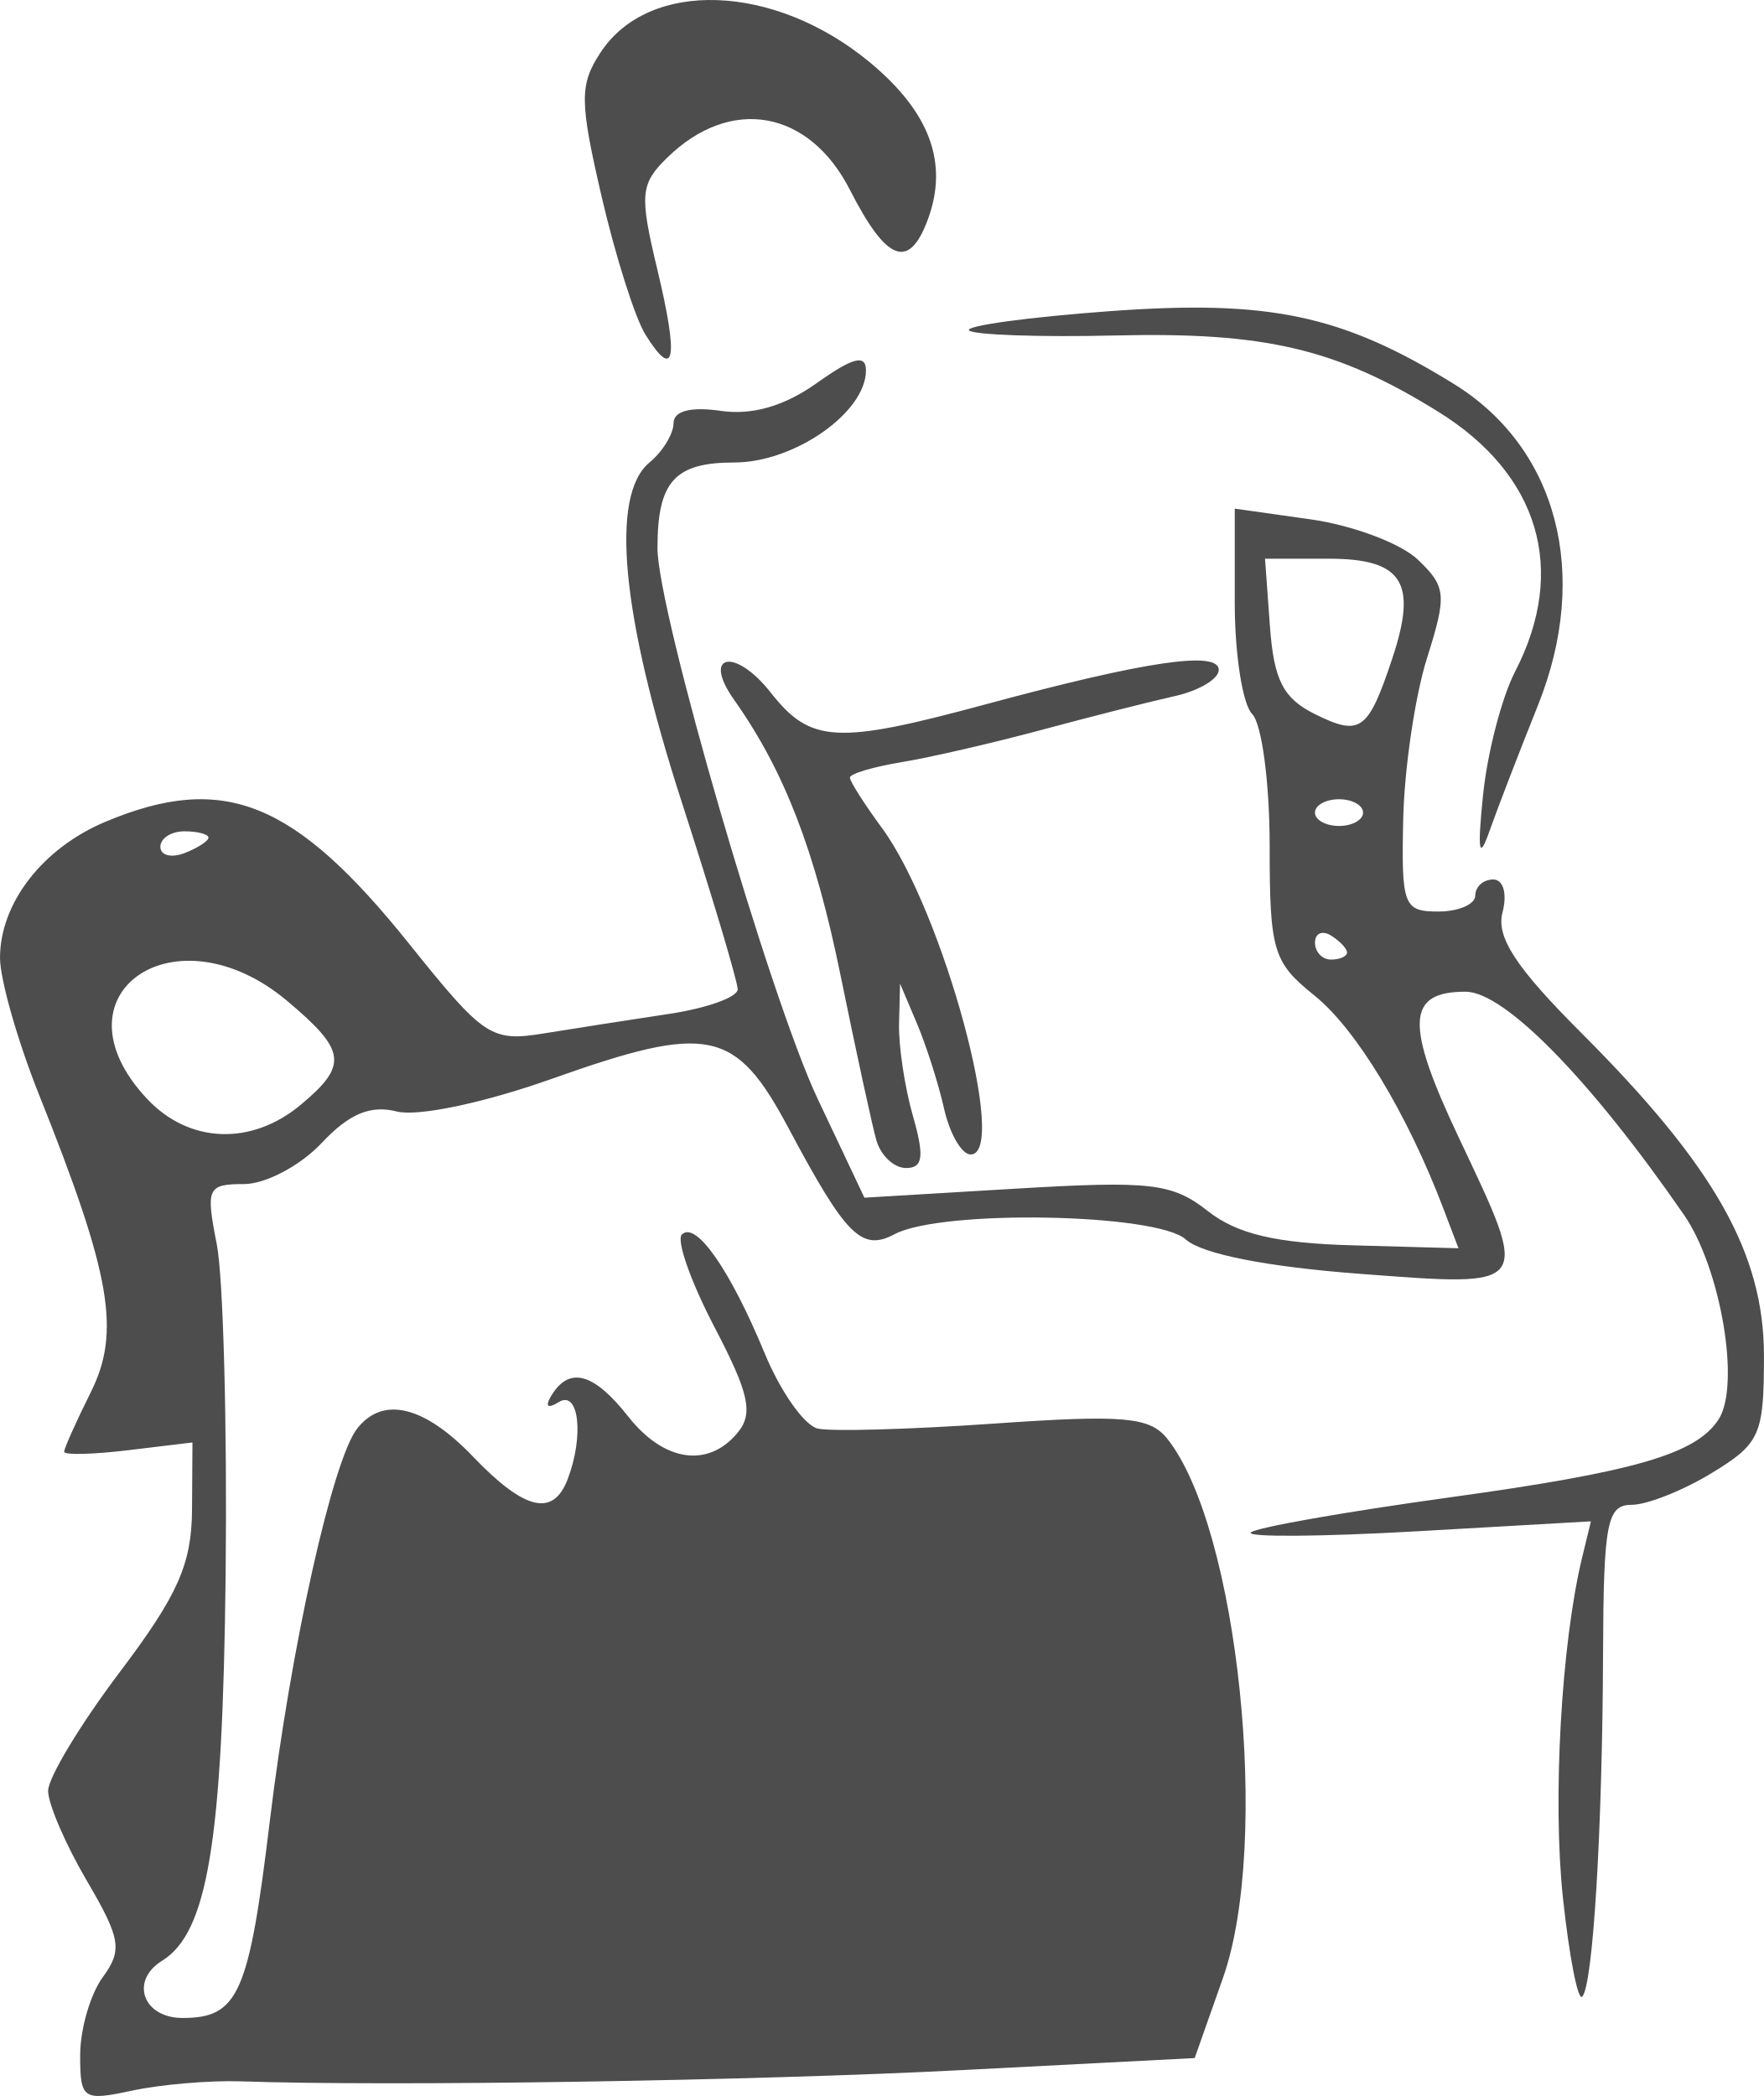
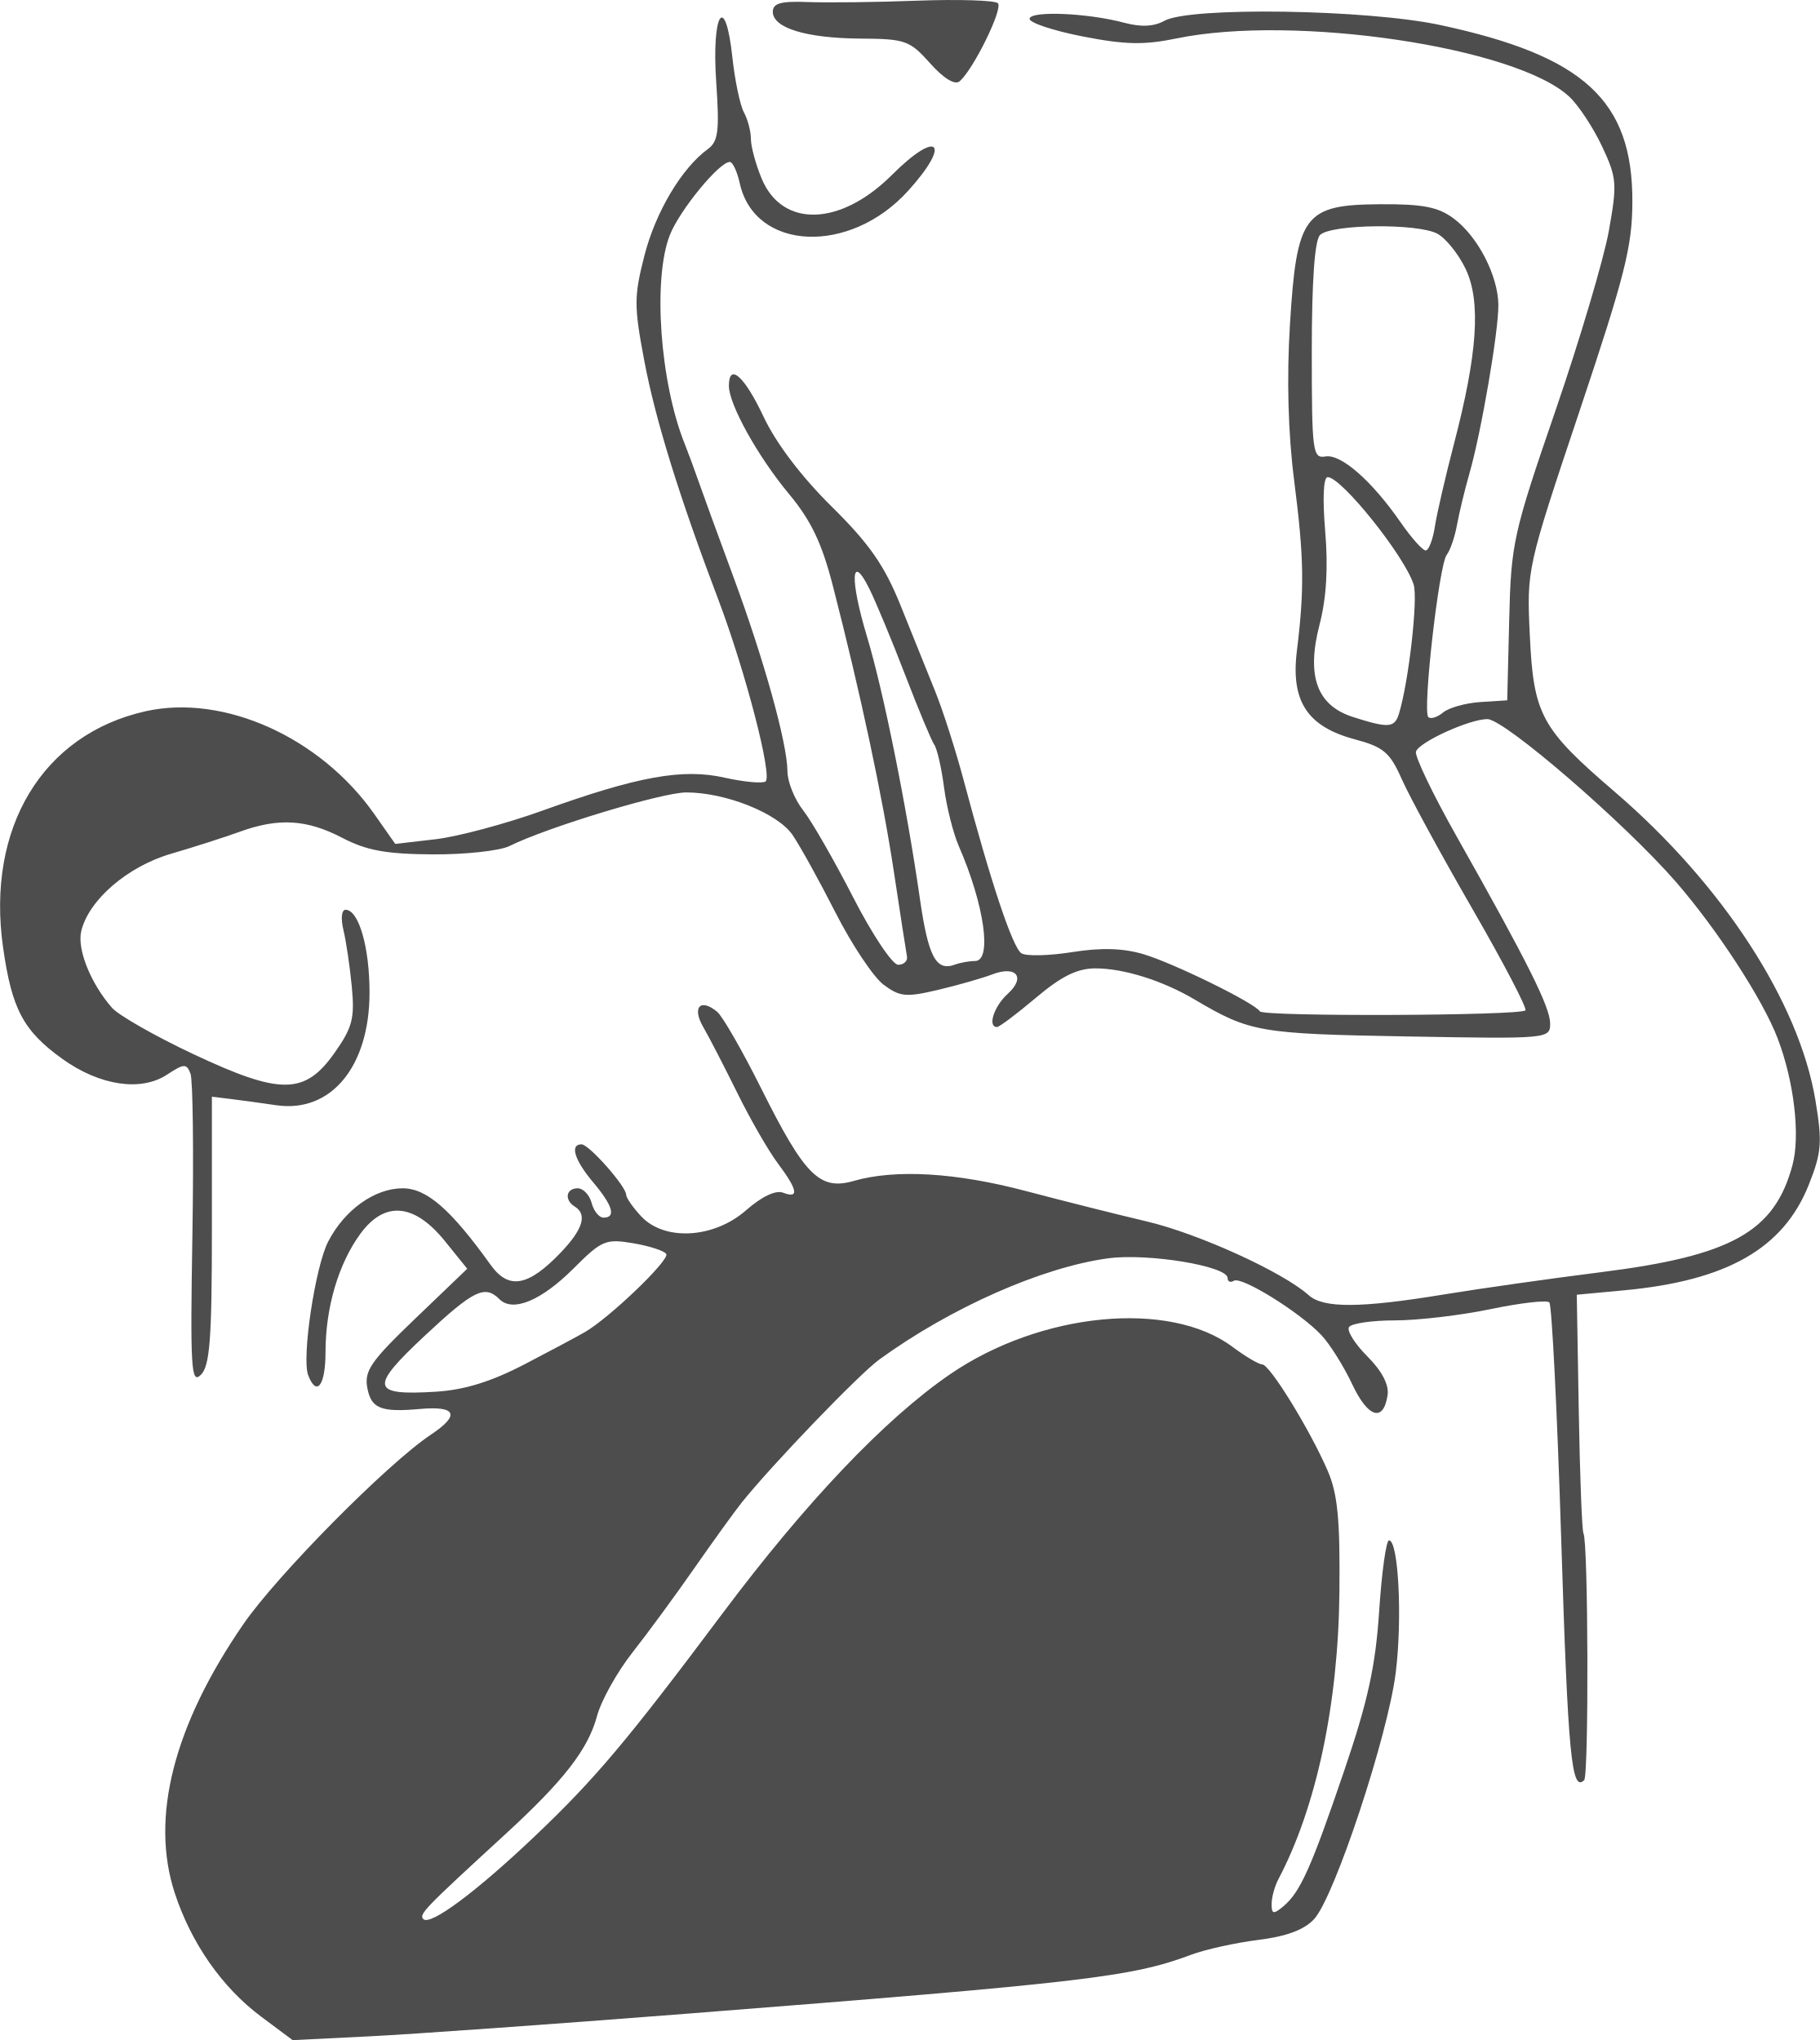
- <svg xmlns="http://www.w3.org/2000/svg" width="72.76mm" height="86.456mm" viewBox="0 0 72.76 86.456" version="1.1" id="svg1" xml:space="preserve">
+ <svg xmlns="http://www.w3.org/2000/svg" width="87.542mm" height="98.158mm" viewBox="0 0 87.542 98.158" version="1.1" id="svg1" xml:space="preserve">
  <defs id="defs1" />
-   <g id="layer1" transform="translate(361.4326,-1621.079)">
-     <path style="fill:#4d4d4d;stroke-width:2.5" d="m -358.125,1705.841 c 0,-1.063 0.419,-2.506 0.93,-3.205 0.821,-1.123 0.744,-1.591 -0.661,-3.988 -0.875,-1.494 -1.592,-3.159 -1.592,-3.7 0,-0.541 1.332,-2.748 2.959,-4.903 2.395,-3.172 2.962,-4.447 2.977,-6.693 l 0.018,-2.774 -2.646,0.319 c -1.455,0.175 -2.646,0.205 -2.646,0.065 0,-0.14 0.494,-1.245 1.098,-2.456 1.245,-2.495 0.838,-4.842 -2.125,-12.249 -0.89,-2.225 -1.619,-4.776 -1.619,-5.667 0,-2.264 1.763,-4.535 4.365,-5.622 4.861,-2.031 7.779,-0.858 12.497,5.024 3.12,3.89 3.389,4.068 5.61,3.707 1.283,-0.207 3.598,-0.57 5.144,-0.802 1.546,-0.233 2.811,-0.688 2.811,-1.011 0,-0.323 -1.042,-3.81 -2.315,-7.749 -2.488,-7.697 -2.955,-12.627 -1.323,-13.981 0.546,-0.453 0.992,-1.182 0.992,-1.62 0,-0.506 0.712,-0.692 1.949,-0.51 1.297,0.19 2.625,-0.195 3.969,-1.152 1.48,-1.054 2.019,-1.192 2.019,-0.516 0,1.733 -2.952,3.798 -5.429,3.798 -2.464,0 -3.17,0.785 -3.17,3.527 -5.2e-4,2.604 4.638,18.556 6.605,22.715 l 1.931,4.083 6.257,-0.373 c 5.552,-0.331 6.443,-0.228 7.905,0.923 1.207,0.95 2.812,1.329 5.995,1.416 l 4.346,0.12 -0.62,-1.631 c -1.492,-3.925 -3.598,-7.408 -5.315,-8.789 -1.716,-1.38 -1.853,-1.838 -1.853,-6.192 0,-2.586 -0.324,-5.026 -0.72,-5.422 -0.396,-0.396 -0.72,-2.465 -0.72,-4.597 v -3.877 l 3.142,0.444 c 1.728,0.245 3.714,0.992 4.414,1.662 1.168,1.118 1.198,1.451 0.374,4.062 -0.494,1.564 -0.935,4.555 -0.981,6.647 -0.078,3.557 0.015,3.804 1.445,3.804 0.84,0 1.528,-0.298 1.528,-0.661 0,-0.364 0.332,-0.661 0.739,-0.661 0.42,0 0.585,0.587 0.383,1.361 -0.266,1.017 0.552,2.268 3.245,4.961 5.505,5.505 7.54,9.102 7.54,13.33 0,3.26 -0.158,3.615 -2.15,4.829 -1.182,0.721 -2.671,1.312 -3.307,1.313 -1.017,0 -1.16,0.744 -1.18,6.121 -0.027,7.319 -0.416,13.723 -0.861,14.168 -0.177,0.177 -0.534,-1.653 -0.793,-4.067 -0.434,-4.053 -0.069,-10.509 0.794,-14.061 l 0.36,-1.48 -7.18,0.411 c -3.949,0.225 -7.031,0.247 -6.849,0.05 0.182,-0.2 3.881,-0.852 8.219,-1.451 7.627,-1.053 10.145,-1.783 11.074,-3.211 0.914,-1.405 0.097,-6.237 -1.428,-8.444 -3.857,-5.582 -7.4,-9.201 -9.007,-9.201 -2.439,0 -2.502,1.319 -0.286,6.003 2.97,6.279 3.048,6.171 -4.094,5.632 -3.825,-0.289 -6.5,-0.818 -7.162,-1.417 -1.194,-1.081 -10.071,-1.242 -12.001,-0.22 -1.369,0.726 -2.004,0.092 -4.387,-4.377 -2.183,-4.094 -3.292,-4.324 -9.768,-2.025 -2.787,0.989 -5.513,1.564 -6.385,1.345 -1.095,-0.275 -1.965,0.09 -3.107,1.306 -0.872,0.928 -2.311,1.688 -3.198,1.688 -1.509,0 -1.581,0.158 -1.122,2.481 0.269,1.364 0.433,7.519 0.365,13.676 -0.123,10.974 -0.742,14.719 -2.624,15.882 -1.333,0.824 -0.785,2.357 0.844,2.357 2.308,0 2.74,-0.976 3.606,-8.149 0.858,-7.11 2.583,-14.86 3.598,-16.16 1.062,-1.359 2.767,-0.947 4.783,1.157 2.122,2.215 3.299,2.498 3.898,0.938 0.687,-1.79 0.469,-3.704 -0.362,-3.19 -0.473,0.292 -0.584,0.182 -0.292,-0.291 0.737,-1.192 1.743,-0.909 3.158,0.89 1.466,1.863 3.29,2.134 4.505,0.67 0.663,-0.799 0.484,-1.619 -0.953,-4.368 -0.973,-1.861 -1.577,-3.576 -1.343,-3.811 0.578,-0.578 1.993,1.453 3.423,4.912 0.65,1.571 1.631,2.961 2.18,3.09 0.549,0.13 3.827,0.035 7.283,-0.205 5.318,-0.372 6.414,-0.278 7.131,0.617 2.936,3.665 4.281,16.645 2.304,22.247 l -1.167,3.307 -9.591,0.496 c -8.591,0.444 -23.561,0.678 -29.766,0.464 -1.273,-0.042 -3.282,0.128 -4.465,0.382 -2.04,0.438 -2.15,0.363 -2.15,-1.472 z m 9.095,-39.19 c 1.959,-1.634 1.882,-2.235 -0.547,-4.278 -4.636,-3.901 -9.836,-0.277 -5.787,4.033 1.731,1.843 4.3,1.942 6.334,0.245 z m 43.16,-6.282 c 0,-0.16 -0.298,-0.476 -0.661,-0.701 -0.364,-0.225 -0.661,-0.092 -0.661,0.291 0,0.385 0.298,0.701 0.661,0.701 0.364,0 0.661,-0.133 0.661,-0.291 z m -46.964,-4.74 c 0,-0.142 -0.447,-0.26 -0.992,-0.26 -0.546,0 -0.992,0.288 -0.992,0.64 0,0.352 0.446,0.469 0.992,0.26 0.546,-0.21 0.992,-0.498 0.992,-0.641 z m 47.625,-1.032 c 0,-0.303 -0.447,-0.551 -0.992,-0.551 -0.546,0 -0.992,0.247 -0.992,0.551 0,0.303 0.446,0.551 0.992,0.551 0.546,0 0.992,-0.247 0.992,-0.551 z m 1.205,-6.358 c 1.05,-3.145 0.428,-4.115 -2.636,-4.115 h -2.613 l 0.203,2.796 c 0.161,2.21 0.548,2.967 1.85,3.612 1.88,0.932 2.196,0.706 3.197,-2.293 z m -21.284,19.863 c -0.178,-0.637 -0.841,-3.688 -1.471,-6.78 -1.053,-5.162 -2.322,-8.449 -4.395,-11.379 -1.342,-1.897 0.039,-2.169 1.511,-0.298 1.644,2.091 2.715,2.15 8.849,0.491 6.598,-1.785 9.633,-2.233 9.633,-1.425 0,0.373 -0.819,0.86 -1.819,1.082 -1,0.223 -3.456,0.845 -5.457,1.384 -2.001,0.54 -4.605,1.141 -5.788,1.336 -1.182,0.195 -2.15,0.482 -2.15,0.639 0,0.158 0.594,1.091 1.319,2.077 2.53,3.438 5.265,13.552 3.642,13.469 -0.364,-0.025 -0.848,-0.868 -1.077,-1.887 -0.229,-1.019 -0.731,-2.597 -1.116,-3.506 l -0.7,-1.654 -0.042,1.658 c -0.022,0.912 0.235,2.623 0.573,3.804 0.479,1.671 0.416,2.145 -0.286,2.145 -0.496,0 -1.048,-0.521 -1.226,-1.157 z m 25.029,-14.233 c 0.176,-1.734 0.771,-4.027 1.323,-5.093 2.164,-4.184 0.996,-8.13 -3.172,-10.714 -4.199,-2.604 -7.125,-3.294 -13.34,-3.145 -3.117,0.075 -5.822,-0.025 -6.012,-0.207 -0.19,-0.19 2.422,-0.548 5.803,-0.796 6.58,-0.483 9.582,0.152 14.194,3.002 4.276,2.643 5.637,7.846 3.467,13.259 -0.781,1.948 -1.682,4.285 -2.002,5.194 -0.43,1.222 -0.499,0.831 -0.262,-1.5 z m -34.549,-18.985 c -0.427,-0.683 -1.24,-3.243 -1.807,-5.689 -0.914,-3.942 -0.92,-4.617 -0.049,-5.947 1.99,-3.037 7.151,-2.861 11.081,0.378 2.5,2.061 3.286,4.169 2.424,6.501 -0.778,2.103 -1.701,1.754 -3.217,-1.218 -1.685,-3.302 -4.917,-3.877 -7.523,-1.338 -1.124,1.095 -1.163,1.524 -0.422,4.616 0.891,3.712 0.723,4.636 -0.488,2.696 z" id="path78" />
+   <g id="layer1" transform="translate(376.4397,-1645.044)">
+     <path style="fill:#4d4d4d" d="m -363.876,1742.078 c -1.876,-1.399 -3.366,-3.531 -4.157,-5.948 -1.185,-3.622 -0.058,-8.048 3.291,-12.922 1.626,-2.367 6.941,-7.742 9.03,-9.132 1.422,-0.947 1.232,-1.394 -0.526,-1.237 -1.869,0.168 -2.341,-0.019 -2.528,-0.999 -0.159,-0.834 0.152,-1.287 2.31,-3.356 l 2.494,-2.392 -1.063,-1.318 c -1.481,-1.835 -2.904,-1.964 -4.075,-0.368 -1.057,1.441 -1.68,3.555 -1.68,5.705 0,1.598 -0.427,2.163 -0.834,1.103 -0.319,-0.832 0.338,-5.224 0.963,-6.431 0.79,-1.528 2.236,-2.562 3.582,-2.562 1.156,0 2.315,1.009 4.236,3.688 0.865,1.207 1.805,1.04 3.371,-0.598 1.066,-1.116 1.286,-1.832 0.677,-2.208 -0.517,-0.319 -0.43,-0.882 0.135,-0.882 0.268,0 0.571,0.318 0.673,0.706 0.101,0.388 0.358,0.706 0.57,0.706 0.618,0 0.451,-0.574 -0.496,-1.7 -0.902,-1.072 -1.134,-1.828 -0.561,-1.828 0.359,0 2.148,2.024 2.148,2.43 0,0.143 0.324,0.607 0.719,1.031 1.125,1.208 3.501,1.072 5.052,-0.29 0.751,-0.659 1.424,-0.979 1.776,-0.844 0.786,0.302 0.709,-0.131 -0.251,-1.412 -0.45,-0.6 -1.327,-2.123 -1.948,-3.385 -0.622,-1.261 -1.36,-2.69 -1.641,-3.175 -0.551,-0.951 -0.137,-1.403 0.67,-0.733 0.26,0.215 1.214,1.876 2.12,3.691 2.103,4.209 2.813,4.918 4.455,4.447 2.002,-0.574 4.912,-0.403 8.275,0.487 1.746,0.462 4.366,1.121 5.821,1.464 2.49,0.587 6.551,2.438 7.789,3.55 0.705,0.633 2.482,0.623 6.499,-0.036 1.746,-0.287 5.14,-0.768 7.542,-1.07 6.306,-0.793 8.366,-1.942 9.23,-5.151 0.384,-1.425 0.079,-4.029 -0.713,-6.104 -0.713,-1.868 -2.917,-5.256 -4.902,-7.538 -2.466,-2.834 -8.244,-7.822 -9.062,-7.822 -0.857,0 -3.271,1.097 -3.435,1.561 -0.074,0.209 0.807,2.046 1.956,4.083 3.42,6.06 4.499,8.22 4.499,9.005 0,0.734 -0.081,0.741 -6.918,0.62 -7.087,-0.126 -7.521,-0.202 -10.192,-1.781 -1.535,-0.908 -3.405,-1.494 -4.765,-1.494 -0.871,0 -1.633,0.376 -2.86,1.411 -0.92,0.776 -1.764,1.411 -1.875,1.411 -0.468,0 -0.147,-0.998 0.513,-1.595 0.884,-0.8 0.417,-1.383 -0.748,-0.935 -0.466,0.179 -1.633,0.512 -2.592,0.74 -1.549,0.367 -1.844,0.339 -2.629,-0.246 -0.486,-0.363 -1.527,-1.923 -2.312,-3.466 -0.785,-1.544 -1.717,-3.228 -2.07,-3.742 -0.716,-1.044 -3.217,-2.044 -5.112,-2.044 -1.159,0 -6.694,1.678 -8.5,2.577 -0.466,0.232 -2.133,0.414 -3.704,0.404 -2.231,-0.014 -3.181,-0.188 -4.341,-0.794 -1.713,-0.894 -3.068,-0.974 -4.946,-0.292 -0.732,0.266 -2.209,0.74 -3.284,1.053 -2.097,0.611 -3.967,2.218 -4.33,3.721 -0.21,0.869 0.448,2.514 1.476,3.691 0.316,0.362 2.07,1.362 3.897,2.223 4.218,1.987 5.382,1.977 6.816,-0.058 0.856,-1.215 0.971,-1.657 0.826,-3.175 -0.092,-0.97 -0.274,-2.2 -0.404,-2.734 -0.133,-0.546 -0.088,-0.97 0.102,-0.97 0.635,0 1.156,1.797 1.155,3.985 -0.002,3.567 -1.859,5.807 -4.492,5.419 -0.73,-0.107 -1.724,-0.243 -2.21,-0.302 l -0.882,-0.107 v 6.425 c 0,5.24 -0.098,6.522 -0.529,6.955 -0.47,0.472 -0.516,-0.273 -0.409,-6.705 0.066,-3.98 0.025,-7.484 -0.092,-7.787 -0.189,-0.493 -0.31,-0.487 -1.138,0.056 -1.253,0.821 -3.231,0.522 -5.019,-0.759 -1.88,-1.348 -2.438,-2.394 -2.859,-5.367 -0.817,-5.757 1.897,-10.255 6.857,-11.365 3.757,-0.841 8.403,1.248 11.001,4.946 l 1.009,1.437 1.94,-0.225 c 1.067,-0.124 3.38,-0.743 5.14,-1.376 4.59,-1.651 6.74,-2.041 8.763,-1.587 0.916,0.205 1.801,0.289 1.968,0.186 0.356,-0.22 -0.965,-5.312 -2.272,-8.761 -1.878,-4.953 -3.013,-8.614 -3.552,-11.453 -0.505,-2.662 -0.505,-3.121 9.8e-4,-5.095 0.536,-2.092 1.792,-4.204 3.044,-5.117 0.508,-0.37 0.571,-0.865 0.41,-3.213 -0.23,-3.355 0.434,-4.383 0.777,-1.204 0.121,1.118 0.371,2.309 0.555,2.646 0.185,0.337 0.336,0.913 0.336,1.28 0,0.367 0.234,1.228 0.52,1.913 0.992,2.375 3.789,2.292 6.268,-0.186 2.216,-2.216 2.883,-1.565 0.781,0.762 -2.81,3.111 -7.388,2.907 -8.106,-0.361 -0.123,-0.562 -0.339,-1.022 -0.48,-1.022 -0.507,0 -2.41,2.32 -2.881,3.512 -0.833,2.11 -0.476,7.105 0.72,10.07 0.156,0.388 0.45,1.182 0.652,1.764 0.202,0.582 0.954,2.646 1.672,4.586 1.486,4.019 2.603,8.035 2.612,9.389 0.003,0.507 0.342,1.349 0.752,1.871 0.41,0.521 1.495,2.408 2.41,4.193 0.915,1.784 1.889,3.244 2.164,3.244 0.275,0 0.466,-0.183 0.423,-0.406 -0.042,-0.224 -0.324,-2.049 -0.627,-4.057 -0.548,-3.638 -1.61,-8.614 -2.939,-13.778 -0.527,-2.048 -1.047,-3.136 -2.106,-4.41 -1.5,-1.803 -2.894,-4.31 -2.894,-5.205 0,-1.135 0.75,-0.467 1.668,1.485 0.596,1.27 1.822,2.887 3.275,4.322 1.817,1.794 2.539,2.831 3.318,4.763 0.548,1.358 1.301,3.227 1.673,4.153 0.372,0.926 0.981,2.831 1.355,4.233 1.318,4.95 2.365,8.088 2.786,8.348 0.234,0.145 1.331,0.119 2.436,-0.057 1.39,-0.222 2.446,-0.192 3.422,0.096 1.449,0.427 5.361,2.348 5.613,2.755 0.16,0.259 12.513,0.212 12.773,-0.049 0.093,-0.093 -1.055,-2.292 -2.552,-4.885 -1.497,-2.594 -3.021,-5.394 -3.388,-6.222 -0.579,-1.308 -0.877,-1.562 -2.27,-1.935 -2.281,-0.61 -3.082,-1.831 -2.785,-4.245 0.369,-3.009 0.347,-4.476 -0.128,-8.189 -0.294,-2.299 -0.365,-4.918 -0.205,-7.519 0.326,-5.298 0.681,-5.77 4.355,-5.793 2.028,-0.013 2.774,0.132 3.517,0.682 1.162,0.859 2.141,2.751 2.155,4.163 0.012,1.264 -0.824,6.133 -1.393,8.114 -0.223,0.776 -0.491,1.887 -0.597,2.469 -0.105,0.582 -0.328,1.231 -0.495,1.442 -0.37,0.467 -1.171,7.52 -0.886,7.805 0.112,0.112 0.431,0.014 0.71,-0.218 0.279,-0.232 1.088,-0.458 1.797,-0.504 l 1.29,-0.083 0.095,-3.868 c 0.09,-3.696 0.189,-4.144 2.226,-10.071 1.172,-3.412 2.327,-7.303 2.568,-8.647 0.407,-2.278 0.385,-2.554 -0.328,-4.071 -0.421,-0.895 -1.127,-1.967 -1.57,-2.383 -2.545,-2.391 -13.23,-3.979 -18.898,-2.808 -1.568,0.324 -2.485,0.304 -4.534,-0.099 -1.413,-0.278 -2.555,-0.659 -2.538,-0.847 0.035,-0.395 2.793,-0.28 4.548,0.19 0.816,0.218 1.434,0.189 1.94,-0.093 1.224,-0.682 9.746,-0.551 13.267,0.204 6.923,1.485 9.256,3.63 9.245,8.499 -0.005,2.154 -0.357,3.547 -2.545,10.084 -2.531,7.561 -2.539,7.595 -2.39,10.76 0.18,3.85 0.533,4.502 4.09,7.556 5.182,4.449 8.872,10.126 9.654,14.854 0.333,2.011 0.294,2.497 -0.322,4.049 -1.218,3.066 -3.933,4.617 -8.89,5.08 l -2.272,0.212 0.097,5.638 c 0.053,3.101 0.155,5.731 0.225,5.846 0.23,0.372 0.262,11.644 0.034,11.872 -0.607,0.607 -0.778,-1.176 -1.103,-11.537 -0.194,-6.177 -0.452,-11.33 -0.573,-11.45 -0.121,-0.121 -1.391,0.025 -2.822,0.323 -1.431,0.299 -3.506,0.543 -4.61,0.543 -1.104,2e-4 -2.098,0.146 -2.207,0.324 -0.11,0.178 0.289,0.812 0.886,1.409 0.693,0.693 1.045,1.363 0.973,1.854 -0.196,1.332 -0.941,1.107 -1.702,-0.512 -0.404,-0.859 -1.068,-1.921 -1.476,-2.358 -1.015,-1.089 -3.849,-2.852 -4.218,-2.624 -0.166,0.102 -0.301,0.043 -0.301,-0.131 0,-0.576 -3.835,-1.208 -5.754,-0.948 -3.172,0.429 -7.569,2.374 -11.003,4.868 -0.979,0.711 -5.175,5.076 -6.624,6.889 -0.345,0.432 -1.368,1.85 -2.274,3.151 -0.906,1.302 -2.248,3.13 -2.982,4.064 -0.734,0.934 -1.497,2.301 -1.696,3.039 -0.434,1.613 -1.59,3.104 -4.417,5.7 -3.917,3.596 -4.168,3.857 -3.942,4.083 0.335,0.335 2.564,-1.325 5.393,-4.018 2.885,-2.746 4.401,-4.547 8.99,-10.678 4.015,-5.365 7.827,-9.374 10.953,-11.518 4.361,-2.991 10.558,-3.592 13.596,-1.317 0.618,0.462 1.259,0.841 1.425,0.841 0.361,0 2.293,3.139 3.148,5.115 0.482,1.114 0.601,2.346 0.565,5.85 -0.055,5.391 -1.109,10.343 -2.939,13.812 -0.178,0.337 -0.323,0.872 -0.323,1.19 0,0.484 0.089,0.503 0.552,0.119 0.823,-0.683 1.341,-1.835 2.945,-6.55 1.137,-3.343 1.503,-5.017 1.678,-7.673 0.123,-1.868 0.336,-3.397 0.473,-3.397 0.457,0 0.648,3.779 0.322,6.376 -0.382,3.042 -2.94,10.769 -3.921,11.843 -0.473,0.517 -1.322,0.835 -2.687,1.006 -1.098,0.137 -2.554,0.459 -3.237,0.715 -2.863,1.074 -5.121,1.337 -24.348,2.843 -6.306,0.494 -13.132,0.98 -15.169,1.081 l -3.704,0.184 z m 12.641,-31.372 c 1.249,-0.65 2.573,-1.356 2.94,-1.57 1.192,-0.692 4.084,-3.47 3.908,-3.755 -0.094,-0.152 -0.809,-0.384 -1.589,-0.516 -1.325,-0.224 -1.514,-0.144 -2.867,1.209 -1.554,1.554 -2.927,2.125 -3.569,1.483 -0.704,-0.704 -1.245,-0.438 -3.612,1.776 -2.651,2.48 -2.571,2.868 0.555,2.675 1.365,-0.084 2.653,-0.481 4.233,-1.303 z m 21.703,-19.421 c 0.833,0 0.451,-2.703 -0.781,-5.527 -0.268,-0.615 -0.588,-1.885 -0.71,-2.822 -0.122,-0.938 -0.334,-1.863 -0.47,-2.058 -0.136,-0.194 -0.765,-1.702 -1.398,-3.351 -0.633,-1.649 -1.413,-3.524 -1.732,-4.167 -0.882,-1.771 -0.94,-0.443 -0.102,2.332 0.778,2.577 1.901,8.145 2.54,12.595 0.402,2.798 0.777,3.505 1.684,3.171 0.258,-0.095 0.695,-0.173 0.97,-0.173 z m 20.396,-11.906 c 0.469,-1.546 0.92,-5.525 0.704,-6.209 -0.433,-1.371 -3.472,-5.168 -4.136,-5.168 -0.205,0 -0.252,1.022 -0.119,2.601 0.148,1.746 0.059,3.223 -0.271,4.493 -0.642,2.477 -0.131,3.892 1.609,4.448 1.714,0.548 2.003,0.526 2.213,-0.165 z m 1.725,-8.996 c 0.098,-0.631 0.51,-2.417 0.916,-3.969 1.138,-4.35 1.307,-6.865 0.568,-8.423 -0.34,-0.716 -0.955,-1.483 -1.366,-1.703 -0.949,-0.508 -5.118,-0.461 -5.643,0.064 -0.257,0.257 -0.396,2.216 -0.396,5.582 0,4.872 0.04,5.179 0.66,5.073 0.747,-0.128 2.229,1.172 3.615,3.172 0.515,0.743 1.056,1.351 1.203,1.351 0.146,0 0.346,-0.516 0.444,-1.147 z m -24.281,-22.293 c -0.981,-1.099 -1.197,-1.176 -3.339,-1.189 -2.612,-0.016 -4.23,-0.509 -4.23,-1.289 0,-0.412 0.385,-0.52 1.676,-0.47 0.922,0.036 3.301,0.01 5.287,-0.066 1.986,-0.072 3.726,-0.017 3.865,0.123 0.26,0.26 -1.185,3.203 -1.845,3.759 -0.226,0.19 -0.764,-0.14 -1.414,-0.867 z" id="path97" />
  </g>
</svg>
